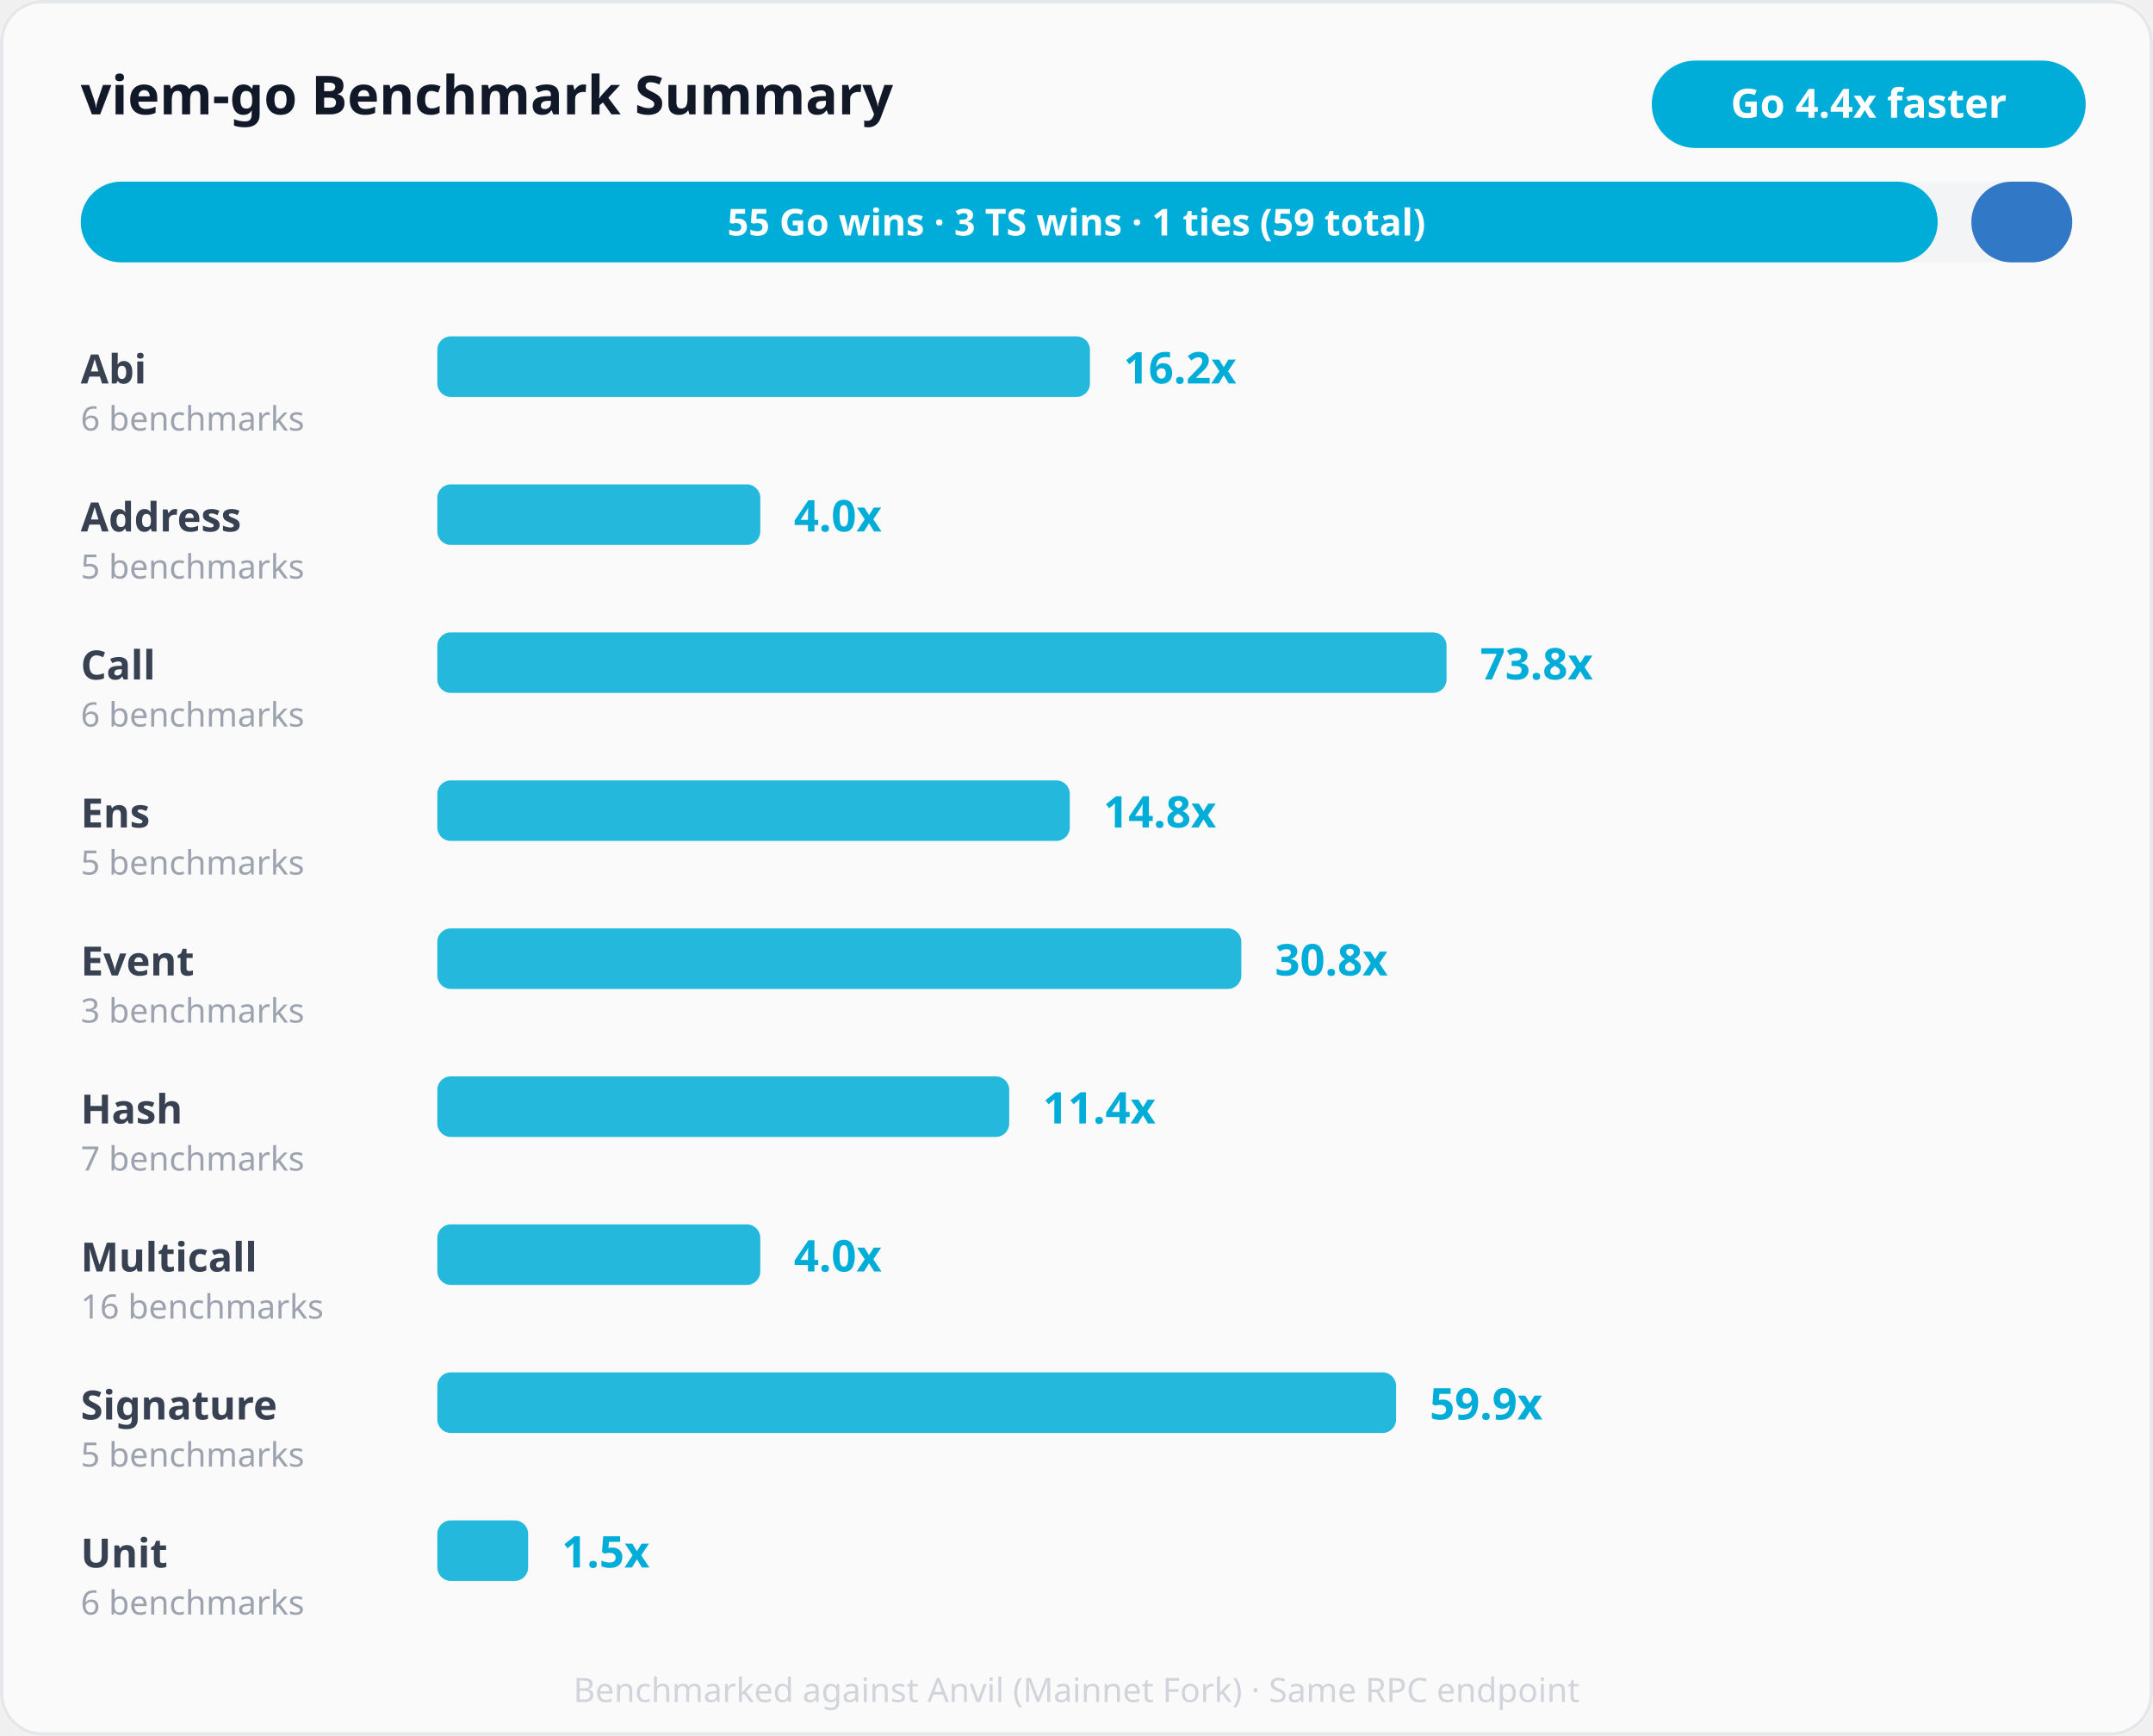
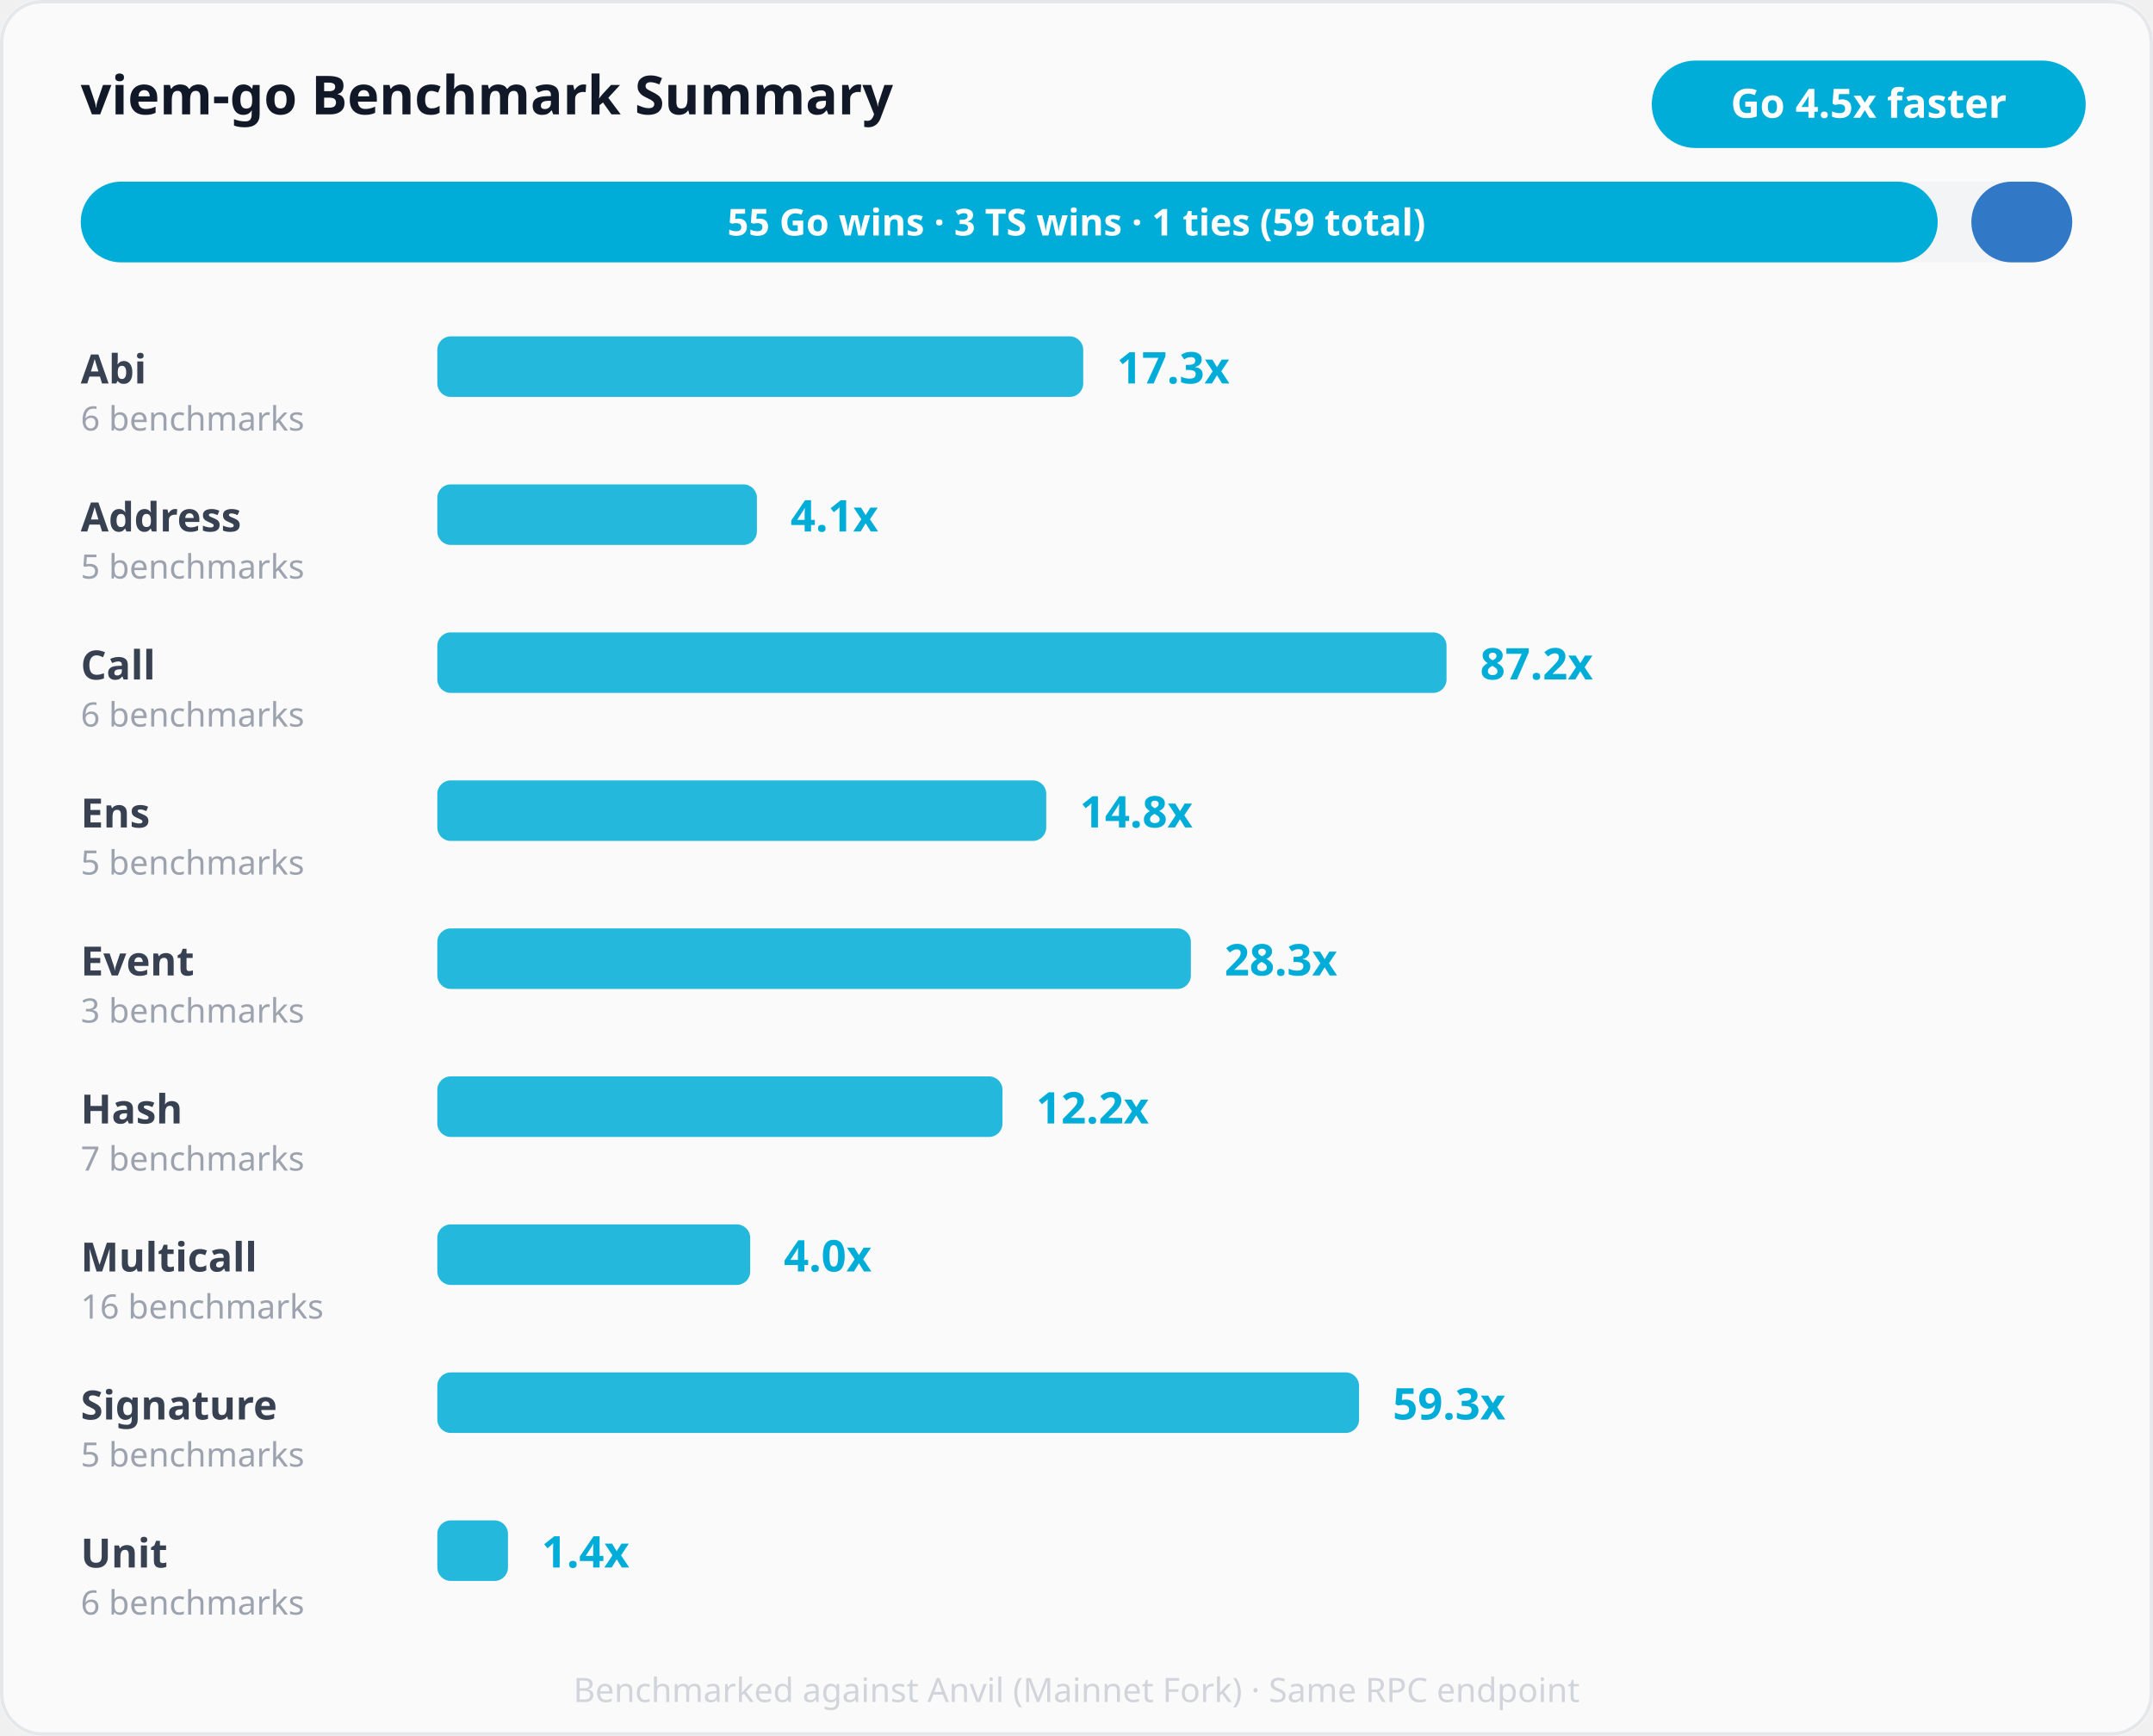
<svg xmlns="http://www.w3.org/2000/svg" width="640" height="516" viewBox="0 0 640 516">
  <rect width="640" height="516" fill="#FAFAFA" rx="12" />
  <rect x=".5" y=".5" width="639" height="515" fill="none" stroke="#E5E7EB" rx="12" />
  <text x="24" y="34" font-family="system-ui,sans-serif" font-size="16" font-weight="700" fill="#111827">viem-go Benchmark Summary</text>
  <rect x="491" y="18" width="129" height="26" fill="#00ADD8" rx="13" />
-   <text x="555.5" y="35" text-anchor="middle" font-family="system-ui,sans-serif" font-size="12" font-weight="600" fill="white">Go 4.4x faster</text>
+   <text x="555.5" y="35" text-anchor="middle" font-family="system-ui,sans-serif" font-size="12" font-weight="600" fill="white">Go 4.5x faster</text>
  <rect x="24" y="54" width="592" height="24" fill="#F3F4F6" rx="12" />
  <rect x="24" y="54" width="552" height="24" fill="#00ADD8" rx="12" />
  <rect x="586" y="54" width="30" height="24" fill="#3178C6" rx="12" />
  <text x="320" y="70" text-anchor="middle" font-family="system-ui,sans-serif" font-size="11" font-weight="600" fill="white">55 Go wins · 3 TS wins · 1 ties (59 total)</text>
  <text x="24" y="114" font-family="system-ui,sans-serif" font-size="12" font-weight="600" fill="#374151">Abi</text>
  <text x="24" y="128" font-family="system-ui,sans-serif" font-size="10" fill="#9CA3AF">6 benchmarks</text>
-   <rect x="130" y="100" width="194" height="18" fill="#00ADD8" rx="4" opacity="0.85" />
-   <text x="334" y="114" font-family="system-ui,sans-serif" font-size="13" font-weight="700" fill="#00ADD8">16.2x</text>
+   <rect x="130" y="100" width="192" height="18" fill="#00ADD8" rx="4" opacity="0.85" />
+   <text x="332" y="114" font-family="system-ui,sans-serif" font-size="13" font-weight="700" fill="#00ADD8">17.3x</text>
  <text x="24" y="158" font-family="system-ui,sans-serif" font-size="12" font-weight="600" fill="#374151">Address</text>
  <text x="24" y="172" font-family="system-ui,sans-serif" font-size="10" fill="#9CA3AF">5 benchmarks</text>
-   <rect x="130" y="144" width="96" height="18" fill="#00ADD8" rx="4" opacity="0.85" />
-   <text x="236" y="158" font-family="system-ui,sans-serif" font-size="13" font-weight="700" fill="#00ADD8">4.0x</text>
+   <rect x="130" y="144" width="95" height="18" fill="#00ADD8" rx="4" opacity="0.85" />
+   <text x="235" y="158" font-family="system-ui,sans-serif" font-size="13" font-weight="700" fill="#00ADD8">4.1x</text>
  <text x="24" y="202" font-family="system-ui,sans-serif" font-size="12" font-weight="600" fill="#374151">Call</text>
  <text x="24" y="216" font-family="system-ui,sans-serif" font-size="10" fill="#9CA3AF">6 benchmarks</text>
  <rect x="130" y="188" width="300" height="18" fill="#00ADD8" rx="4" opacity="0.85" />
-   <text x="440" y="202" font-family="system-ui,sans-serif" font-size="13" font-weight="700" fill="#00ADD8">73.8x</text>
+   <text x="440" y="202" font-family="system-ui,sans-serif" font-size="13" font-weight="700" fill="#00ADD8">87.2x</text>
  <text x="24" y="246" font-family="system-ui,sans-serif" font-size="12" font-weight="600" fill="#374151">Ens</text>
  <text x="24" y="260" font-family="system-ui,sans-serif" font-size="10" fill="#9CA3AF">5 benchmarks</text>
-   <rect x="130" y="232" width="188" height="18" fill="#00ADD8" rx="4" opacity="0.85" />
-   <text x="328" y="246" font-family="system-ui,sans-serif" font-size="13" font-weight="700" fill="#00ADD8">14.8x</text>
+   <rect x="130" y="232" width="181" height="18" fill="#00ADD8" rx="4" opacity="0.85" />
+   <text x="321" y="246" font-family="system-ui,sans-serif" font-size="13" font-weight="700" fill="#00ADD8">14.8x</text>
  <text x="24" y="290" font-family="system-ui,sans-serif" font-size="12" font-weight="600" fill="#374151">Event</text>
  <text x="24" y="304" font-family="system-ui,sans-serif" font-size="10" fill="#9CA3AF">3 benchmarks</text>
-   <rect x="130" y="276" width="239" height="18" fill="#00ADD8" rx="4" opacity="0.85" />
-   <text x="379" y="290" font-family="system-ui,sans-serif" font-size="13" font-weight="700" fill="#00ADD8">30.8x</text>
+   <rect x="130" y="276" width="224" height="18" fill="#00ADD8" rx="4" opacity="0.85" />
+   <text x="364" y="290" font-family="system-ui,sans-serif" font-size="13" font-weight="700" fill="#00ADD8">28.3x</text>
  <text x="24" y="334" font-family="system-ui,sans-serif" font-size="12" font-weight="600" fill="#374151">Hash</text>
  <text x="24" y="348" font-family="system-ui,sans-serif" font-size="10" fill="#9CA3AF">7 benchmarks</text>
-   <rect x="130" y="320" width="170" height="18" fill="#00ADD8" rx="4" opacity="0.85" />
-   <text x="310" y="334" font-family="system-ui,sans-serif" font-size="13" font-weight="700" fill="#00ADD8">11.4x</text>
+   <rect x="130" y="320" width="168" height="18" fill="#00ADD8" rx="4" opacity="0.85" />
+   <text x="308" y="334" font-family="system-ui,sans-serif" font-size="13" font-weight="700" fill="#00ADD8">12.2x</text>
  <text x="24" y="378" font-family="system-ui,sans-serif" font-size="12" font-weight="600" fill="#374151">Multicall</text>
  <text x="24" y="392" font-family="system-ui,sans-serif" font-size="10" fill="#9CA3AF">16 benchmarks</text>
-   <rect x="130" y="364" width="96" height="18" fill="#00ADD8" rx="4" opacity="0.85" />
-   <text x="236" y="378" font-family="system-ui,sans-serif" font-size="13" font-weight="700" fill="#00ADD8">4.0x</text>
+   <rect x="130" y="364" width="93" height="18" fill="#00ADD8" rx="4" opacity="0.85" />
+   <text x="233" y="378" font-family="system-ui,sans-serif" font-size="13" font-weight="700" fill="#00ADD8">4.0x</text>
  <text x="24" y="422" font-family="system-ui,sans-serif" font-size="12" font-weight="600" fill="#374151">Signature</text>
  <text x="24" y="436" font-family="system-ui,sans-serif" font-size="10" fill="#9CA3AF">5 benchmarks</text>
-   <rect x="130" y="408" width="285" height="18" fill="#00ADD8" rx="4" opacity="0.85" />
-   <text x="425" y="422" font-family="system-ui,sans-serif" font-size="13" font-weight="700" fill="#00ADD8">59.9x</text>
+   <rect x="130" y="408" width="274" height="18" fill="#00ADD8" rx="4" opacity="0.85" />
+   <text x="414" y="422" font-family="system-ui,sans-serif" font-size="13" font-weight="700" fill="#00ADD8">59.3x</text>
  <text x="24" y="466" font-family="system-ui,sans-serif" font-size="12" font-weight="600" fill="#374151">Unit</text>
  <text x="24" y="480" font-family="system-ui,sans-serif" font-size="10" fill="#9CA3AF">6 benchmarks</text>
-   <rect x="130" y="452" width="27" height="18" fill="#00ADD8" rx="4" opacity="0.85" />
-   <text x="167" y="466" font-family="system-ui,sans-serif" font-size="13" font-weight="700" fill="#00ADD8">1.5x</text>
+   <rect x="130" y="452" width="21" height="18" fill="#00ADD8" rx="4" opacity="0.85" />
+   <text x="161" y="466" font-family="system-ui,sans-serif" font-size="13" font-weight="700" fill="#00ADD8">1.4x</text>
  <text x="320" y="506" text-anchor="middle" font-family="system-ui,sans-serif" font-size="10" fill="#D1D5DB">Benchmarked against Anvil (Mainnet Fork) · Same RPC endpoint</text>
</svg>
